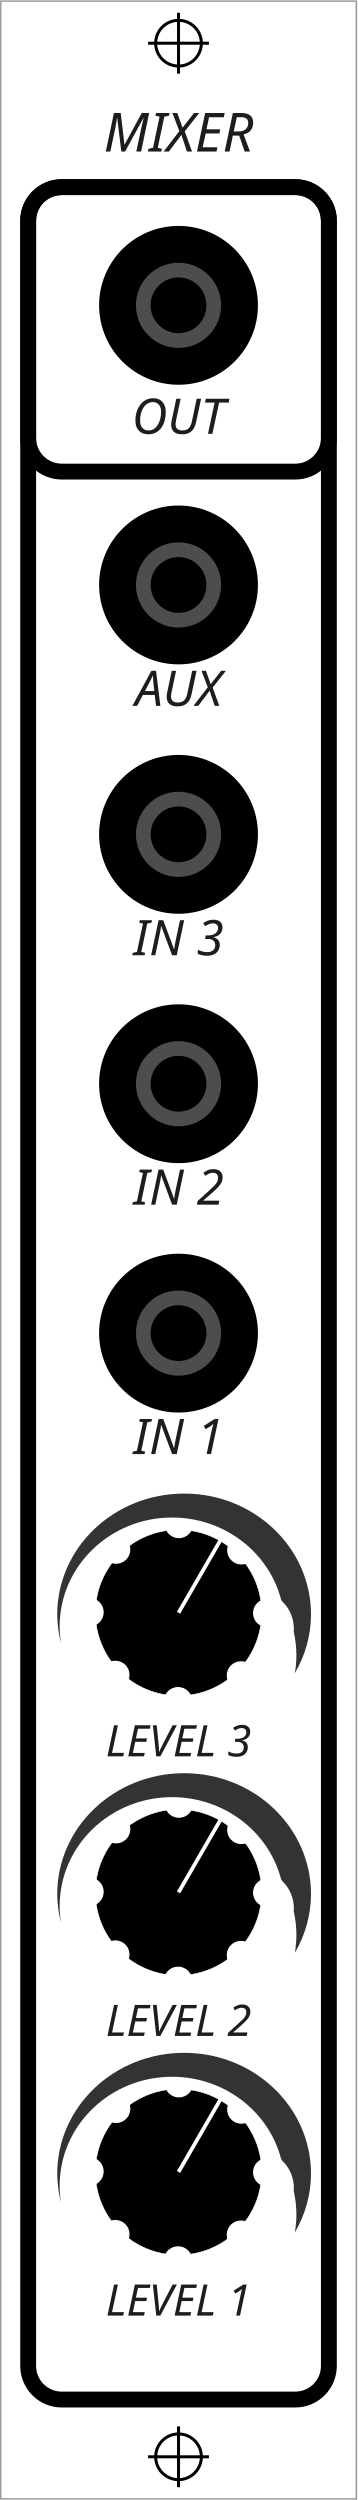
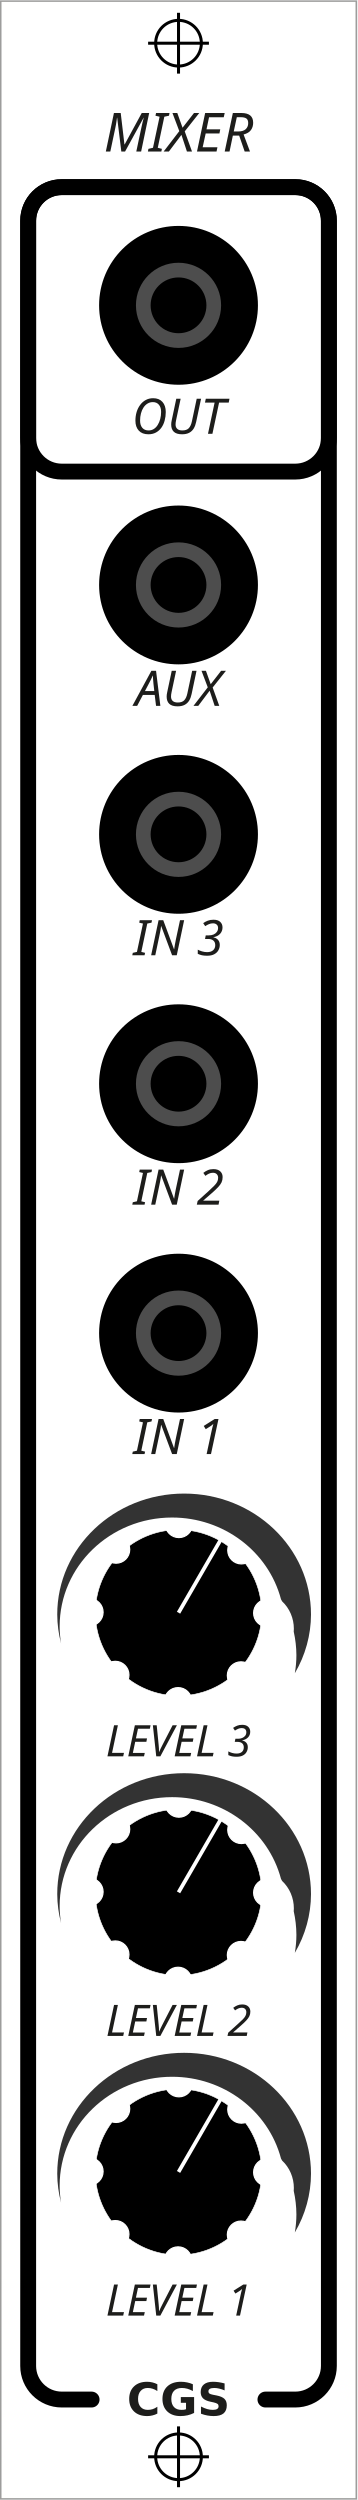
<svg xmlns="http://www.w3.org/2000/svg" xmlns:xlink="http://www.w3.org/1999/xlink" viewBox="0 0 94.488 661.417" height="6.89in" width="0.984in" xml:space="preserve" id="svg-serge" version="1.1">
  <defs id="defs-serge">
    <clipPath id="XMLID_3_-2-2-8-3-0-1-2">
      <use id="use7823-3-2-4-9-0-0" xlink:href="#XMLID_1_" x="0" y="0" width="100%" height="100%" />
    </clipPath>
    <circle id="XMLID_1_" cx="20.975" cy="20.926" r="18.024" />
  </defs>
  <g id="layer-Background">
    <rect id="background-white" x="0" y="0" width="94.488" height="661.417" style="fill:#ffffff;fill-opacity:1;stroke:none" />
    <rect x="0.2" y="0.2" width="94.088" height="661.017" style="fill:none;stroke:#9d9d9c;stroke-width:0.4" />
  </g>
  <g id="layer-Linework" transform="translate(-48.7559 -5.2913)">
-     <path d="M 56.21,63.611 A 8.89,8.89 0 0 1 65.1,54.721 L 126.9,54.721 A 8.89,8.89 0 0 1 135.79,63.611 L 135.79,631.332 A 8.89,8.89 0 0 1 126.9,640.221 L 65.1,640.221 A 8.89,8.89 0 0 1 56.21,631.332 Z" style="display:inline;fill:none;stroke:#000000;stroke-width:4.2;stroke-linecap:round;stroke-linejoin:round" />
+     <path d="M 119.000,640.221 L 126.900,640.221 A 8.89,8.89 0 0 0 135.790,631.332 L 135.790,63.611 A 8.89,8.89 0 0 0 126.900,54.721 L 65.100,54.721 A 8.89,8.89 0 0 0 56.210,63.611 L 56.210,631.332 A 8.89,8.89 0 0 0 65.100,640.221 L 73.000,640.221" style="display:inline;fill:none;stroke:#000000;stroke-width:4.2;stroke-linecap:round;stroke-linejoin:round" />
+     <text x="96.000" y="644.421" style="font-family:'Futura','Century Gothic','DejaVu Sans',sans-serif;font-weight:bold;font-size:12px;text-anchor:middle;fill:#1d1d1b">CGS</text>
    <text x="96.0" y="45.291" style="font-variant:normal;font-weight:normal;font-stretch:normal;font-size:14.26px;font-family:Futura;-inkscape-font-specification:'Futura Bold';font-variant-ligatures:normal;font-variant-caps:normal;font-variant-numeric:normal;font-variant-east-asian:normal;text-align:center;writing-mode:lr-tb;text-anchor:middle;display:inline;fill:#1d1d1b;fill-opacity:1;fill-rule:nonzero;stroke:none;stroke-width:1.332;font-style:oblique">MIXER</text>
    <path d="M 56.21,63.611 A 8.89,8.89 0 0 1 65.1,54.721 L 126.9,54.721 A 8.89,8.89 0 0 1 135.79,63.611 L 135.79,121.11 A 8.89,8.89 0 0 1 126.9,130 L 65.1,130 A 8.89,8.89 0 0 1 56.21,121.11 Z" style="display:inline;fill:none;stroke:#000000;stroke-width:4.2;stroke-linecap:round;stroke-linejoin:round" />
    <text x="96.0" y="120" style="font-variant:normal;font-weight:normal;font-stretch:normal;font-size:13.0px;font-family:Futura;-inkscape-font-specification:'Futura Bold';font-variant-ligatures:normal;font-variant-caps:normal;font-variant-numeric:normal;font-variant-east-asian:normal;text-align:center;writing-mode:lr-tb;text-anchor:middle;display:inline;fill:#1d1d1b;fill-opacity:1;fill-rule:nonzero;stroke:none;stroke-width:1.332;font-style:oblique">OUT</text>
    <text x="96.0" y="192" style="font-variant:normal;font-weight:normal;font-stretch:normal;font-size:13.0px;font-family:Futura;-inkscape-font-specification:'Futura Bold';font-variant-ligatures:normal;font-variant-caps:normal;font-variant-numeric:normal;font-variant-east-asian:normal;text-align:center;writing-mode:lr-tb;text-anchor:middle;display:inline;fill:#1d1d1b;fill-opacity:1;fill-rule:nonzero;stroke:none;stroke-width:1.332;font-style:oblique">AUX</text>
    <text x="96.0" y="258" style="font-variant:normal;font-weight:normal;font-stretch:normal;font-size:13.0px;font-family:Futura;-inkscape-font-specification:'Futura Bold';font-variant-ligatures:normal;font-variant-caps:normal;font-variant-numeric:normal;font-variant-east-asian:normal;text-align:center;writing-mode:lr-tb;text-anchor:middle;display:inline;fill:#1d1d1b;fill-opacity:1;fill-rule:nonzero;stroke:none;stroke-width:1.332;font-style:oblique">IN 3</text>
    <text x="96.0" y="324" style="font-variant:normal;font-weight:normal;font-stretch:normal;font-size:13.0px;font-family:Futura;-inkscape-font-specification:'Futura Bold';font-variant-ligatures:normal;font-variant-caps:normal;font-variant-numeric:normal;font-variant-east-asian:normal;text-align:center;writing-mode:lr-tb;text-anchor:middle;display:inline;fill:#1d1d1b;fill-opacity:1;fill-rule:nonzero;stroke:none;stroke-width:1.332;font-style:oblique">IN 2</text>
    <text x="96.0" y="390" style="font-variant:normal;font-weight:normal;font-stretch:normal;font-size:13.0px;font-family:Futura;-inkscape-font-specification:'Futura Bold';font-variant-ligatures:normal;font-variant-caps:normal;font-variant-numeric:normal;font-variant-east-asian:normal;text-align:center;writing-mode:lr-tb;text-anchor:middle;display:inline;fill:#1d1d1b;fill-opacity:1;fill-rule:nonzero;stroke:none;stroke-width:1.332;font-style:oblique">IN 1</text>
    <g transform="matrix(1.333333,0.0,0.0,-1.333333,0.0,588)">
      <path d="m 97.483,484.46 c -18.547,0 -33.579,14.323 -33.579,31.995 0.013,2.6 0.355,5.183 1.021,7.699 -0.251,-1.495 -0.38,-3.011 -0.385,-4.527 0,-15.921 13.328,-28.828 29.771,-28.828 13.577,0.011 25.432,8.912 28.812,21.641 0.099,0.176 0.199,0.353 0.292,0.536 1.979,1.855 3.109,4.495 3.109,7.265 0,0.251 -0.016,0.5 -0.036,0.751 0.457,2.041 0.697,4.135 0.708,6.233 0,1.605 -0.147,3.209 -0.417,4.787 2.792,-4.755 4.267,-10.109 4.281,-15.557 0,-17.667 -15.036,-31.995 -33.577,-31.995 z" style="display:inline;fill:#333333;fill-opacity:1;fill-rule:evenodd;stroke:none;stroke-width:1.333" id="path46344-1-8-8-2-3-0-s12" transform="matrix(0.75,0,0,-0.75,0,504)" />
    </g>
    <text x="96.0" y="470" style="font-variant:normal;font-weight:normal;font-stretch:normal;font-size:11.52px;font-family:Futura;-inkscape-font-specification:'Futura Bold';font-variant-ligatures:normal;font-variant-caps:normal;font-variant-numeric:normal;font-variant-east-asian:normal;text-align:center;writing-mode:lr-tb;text-anchor:middle;display:inline;fill:#1d1d1b;fill-opacity:1;fill-rule:nonzero;stroke:none;stroke-width:1.332;font-style:oblique">LEVEL 3</text>
    <g transform="matrix(1.333333,0.0,0.0,-1.333333,0.0,662)">
      <path d="m 97.483,484.46 c -18.547,0 -33.579,14.323 -33.579,31.995 0.013,2.6 0.355,5.183 1.021,7.699 -0.251,-1.495 -0.38,-3.011 -0.385,-4.527 0,-15.921 13.328,-28.828 29.771,-28.828 13.577,0.011 25.432,8.912 28.812,21.641 0.099,0.176 0.199,0.353 0.292,0.536 1.979,1.855 3.109,4.495 3.109,7.265 0,0.251 -0.016,0.5 -0.036,0.751 0.457,2.041 0.697,4.135 0.708,6.233 0,1.605 -0.147,3.209 -0.417,4.787 2.792,-4.755 4.267,-10.109 4.281,-15.557 0,-17.667 -15.036,-31.995 -33.577,-31.995 z" style="display:inline;fill:#333333;fill-opacity:1;fill-rule:evenodd;stroke:none;stroke-width:1.333" id="path46344-1-8-8-2-3-0-s15" transform="matrix(0.75,0,0,-0.75,0,504)" />
    </g>
    <text x="96.0" y="544" style="font-variant:normal;font-weight:normal;font-stretch:normal;font-size:11.52px;font-family:Futura;-inkscape-font-specification:'Futura Bold';font-variant-ligatures:normal;font-variant-caps:normal;font-variant-numeric:normal;font-variant-east-asian:normal;text-align:center;writing-mode:lr-tb;text-anchor:middle;display:inline;fill:#1d1d1b;fill-opacity:1;fill-rule:nonzero;stroke:none;stroke-width:1.332;font-style:oblique">LEVEL 2</text>
    <g transform="matrix(1.333333,0.0,0.0,-1.333333,0.0,736)">
      <path d="m 97.483,484.46 c -18.547,0 -33.579,14.323 -33.579,31.995 0.013,2.6 0.355,5.183 1.021,7.699 -0.251,-1.495 -0.38,-3.011 -0.385,-4.527 0,-15.921 13.328,-28.828 29.771,-28.828 13.577,0.011 25.432,8.912 28.812,21.641 0.099,0.176 0.199,0.353 0.292,0.536 1.979,1.855 3.109,4.495 3.109,7.265 0,0.251 -0.016,0.5 -0.036,0.751 0.457,2.041 0.697,4.135 0.708,6.233 0,1.605 -0.147,3.209 -0.417,4.787 2.792,-4.755 4.267,-10.109 4.281,-15.557 0,-17.667 -15.036,-31.995 -33.577,-31.995 z" style="display:inline;fill:#333333;fill-opacity:1;fill-rule:evenodd;stroke:none;stroke-width:1.333" id="path46344-1-8-8-2-3-0-s18" transform="matrix(0.75,0,0,-0.75,0,504)" />
    </g>
    <text x="96.0" y="618" style="font-variant:normal;font-weight:normal;font-stretch:normal;font-size:11.52px;font-family:Futura;-inkscape-font-specification:'Futura Bold';font-variant-ligatures:normal;font-variant-caps:normal;font-variant-numeric:normal;font-variant-east-asian:normal;text-align:center;writing-mode:lr-tb;text-anchor:middle;display:inline;fill:#1d1d1b;fill-opacity:1;fill-rule:nonzero;stroke:none;stroke-width:1.332;font-style:oblique">LEVEL 1</text>
  </g>
  <g id="layer-XXX" transform="translate(-48.7559 -5.2913)">
    <g transform="matrix(1,0,0,1,-95.95958,-70.1832)">
      <g style="display:inline" id="g46362-5-5-s1" transform="matrix(1.333333,0,0,-1.333333,-192.0404,468.1833)">
        <g transform="matrix(1,0,0,0.997611,0,504)" id="g46352-9-9-s1">
          <path id="path46350-9-1-s1" style="fill:none;stroke:#1d1d1b;stroke-width:1.802;stroke-linecap:butt;stroke-linejoin:miter;stroke-miterlimit:8.825;stroke-dasharray:none;stroke-opacity:1" d="m 282.828,-265.474 10.344,-10.345" />
        </g>
        <g id="g46360-2-3-s1">
          <g id="g46358-5-2-s1">
            <g transform="matrix(1,0,0,0.997611,0,504)" id="g46356-6-0-s1">
              <path id="path46354-1-9-s1" style="fill:none;stroke:#1d1d1b;stroke-width:1.802;stroke-linecap:butt;stroke-linejoin:miter;stroke-miterlimit:8.825;stroke-dasharray:none;stroke-opacity:1" d="m 293.172,-265.474 -10.344,-10.345" />
            </g>
          </g>
        </g>
      </g>
    </g>
    <g transform="matrix(1,0,0,1,-95.95958,3.816802)">
      <g style="display:inline" id="g46362-5-5-s3" transform="matrix(1.333333,0,0,-1.333333,-192.0404,468.1833)">
        <g transform="matrix(1,0,0,0.997611,0,504)" id="g46352-9-9-s3">
          <path id="path46350-9-1-s3" style="fill:none;stroke:#1d1d1b;stroke-width:1.802;stroke-linecap:butt;stroke-linejoin:miter;stroke-miterlimit:8.825;stroke-dasharray:none;stroke-opacity:1" d="m 282.828,-265.474 10.344,-10.345" />
        </g>
        <g id="g46360-2-3-s3">
          <g id="g46358-5-2-s3">
            <g transform="matrix(1,0,0,0.997611,0,504)" id="g46356-6-0-s3">
              <path id="path46354-1-9-s3" style="fill:none;stroke:#1d1d1b;stroke-width:1.802;stroke-linecap:butt;stroke-linejoin:miter;stroke-miterlimit:8.825;stroke-dasharray:none;stroke-opacity:1" d="m 293.172,-265.474 -10.344,-10.345" />
            </g>
          </g>
        </g>
      </g>
    </g>
    <g transform="matrix(1,0,0,1,-95.95958,69.8168)">
      <g style="display:inline" id="g46362-5-5-s5" transform="matrix(1.333333,0,0,-1.333333,-192.0404,468.1833)">
        <g transform="matrix(1,0,0,0.997611,0,504)" id="g46352-9-9-s5">
          <path id="path46350-9-1-s5" style="fill:none;stroke:#1d1d1b;stroke-width:1.802;stroke-linecap:butt;stroke-linejoin:miter;stroke-miterlimit:8.825;stroke-dasharray:none;stroke-opacity:1" d="m 282.828,-265.474 10.344,-10.345" />
        </g>
        <g id="g46360-2-3-s5">
          <g id="g46358-5-2-s5">
            <g transform="matrix(1,0,0,0.997611,0,504)" id="g46356-6-0-s5">
              <path id="path46354-1-9-s5" style="fill:none;stroke:#1d1d1b;stroke-width:1.802;stroke-linecap:butt;stroke-linejoin:miter;stroke-miterlimit:8.825;stroke-dasharray:none;stroke-opacity:1" d="m 293.172,-265.474 -10.344,-10.345" />
            </g>
          </g>
        </g>
      </g>
    </g>
    <g transform="matrix(1,0,0,1,-95.95958,135.8168)">
      <g style="display:inline" id="g46362-5-5-s7" transform="matrix(1.333333,0,0,-1.333333,-192.0404,468.1833)">
        <g transform="matrix(1,0,0,0.997611,0,504)" id="g46352-9-9-s7">
          <path id="path46350-9-1-s7" style="fill:none;stroke:#1d1d1b;stroke-width:1.802;stroke-linecap:butt;stroke-linejoin:miter;stroke-miterlimit:8.825;stroke-dasharray:none;stroke-opacity:1" d="m 282.828,-265.474 10.344,-10.345" />
        </g>
        <g id="g46360-2-3-s7">
          <g id="g46358-5-2-s7">
            <g transform="matrix(1,0,0,0.997611,0,504)" id="g46356-6-0-s7">
              <path id="path46354-1-9-s7" style="fill:none;stroke:#1d1d1b;stroke-width:1.802;stroke-linecap:butt;stroke-linejoin:miter;stroke-miterlimit:8.825;stroke-dasharray:none;stroke-opacity:1" d="m 293.172,-265.474 -10.344,-10.345" />
            </g>
          </g>
        </g>
      </g>
    </g>
    <g transform="matrix(1,0,0,1,-95.95958,201.8168)">
      <g style="display:inline" id="g46362-5-5-s9" transform="matrix(1.333333,0,0,-1.333333,-192.0404,468.1833)">
        <g transform="matrix(1,0,0,0.997611,0,504)" id="g46352-9-9-s9">
          <path id="path46350-9-1-s9" style="fill:none;stroke:#1d1d1b;stroke-width:1.802;stroke-linecap:butt;stroke-linejoin:miter;stroke-miterlimit:8.825;stroke-dasharray:none;stroke-opacity:1" d="m 282.828,-265.474 10.344,-10.345" />
        </g>
        <g id="g46360-2-3-s9">
          <g id="g46358-5-2-s9">
            <g transform="matrix(1,0,0,0.997611,0,504)" id="g46356-6-0-s9">
              <path id="path46354-1-9-s9" style="fill:none;stroke:#1d1d1b;stroke-width:1.802;stroke-linecap:butt;stroke-linejoin:miter;stroke-miterlimit:8.825;stroke-dasharray:none;stroke-opacity:1" d="m 293.172,-265.474 -10.344,-10.345" />
            </g>
          </g>
        </g>
      </g>
    </g>
    <g transform="matrix(1,0,0,1,-95.95958,275.8168)">
      <g style="display:inline" id="g46362-5-5-s11" transform="matrix(1.333333,0,0,-1.333333,-192.0404,468.1833)">
        <g transform="matrix(1,0,0,0.997611,0,504)" id="g46352-9-9-s11">
          <path id="path46350-9-1-s11" style="fill:none;stroke:#1d1d1b;stroke-width:1.802;stroke-linecap:butt;stroke-linejoin:miter;stroke-miterlimit:8.825;stroke-dasharray:none;stroke-opacity:1" d="m 282.828,-265.474 10.344,-10.345" />
        </g>
        <g id="g46360-2-3-s11">
          <g id="g46358-5-2-s11">
            <g transform="matrix(1,0,0,0.997611,0,504)" id="g46356-6-0-s11">
              <path id="path46354-1-9-s11" style="fill:none;stroke:#1d1d1b;stroke-width:1.802;stroke-linecap:butt;stroke-linejoin:miter;stroke-miterlimit:8.825;stroke-dasharray:none;stroke-opacity:1" d="m 293.172,-265.474 -10.344,-10.345" />
            </g>
          </g>
        </g>
      </g>
    </g>
    <g transform="matrix(1,0,0,1,-95.95958,349.8168)">
      <g style="display:inline" id="g46362-5-5-s14" transform="matrix(1.333333,0,0,-1.333333,-192.0404,468.1833)">
        <g transform="matrix(1,0,0,0.997611,0,504)" id="g46352-9-9-s14">
          <path id="path46350-9-1-s14" style="fill:none;stroke:#1d1d1b;stroke-width:1.802;stroke-linecap:butt;stroke-linejoin:miter;stroke-miterlimit:8.825;stroke-dasharray:none;stroke-opacity:1" d="m 282.828,-265.474 10.344,-10.345" />
        </g>
        <g id="g46360-2-3-s14">
          <g id="g46358-5-2-s14">
            <g transform="matrix(1,0,0,0.997611,0,504)" id="g46356-6-0-s14">
              <path id="path46354-1-9-s14" style="fill:none;stroke:#1d1d1b;stroke-width:1.802;stroke-linecap:butt;stroke-linejoin:miter;stroke-miterlimit:8.825;stroke-dasharray:none;stroke-opacity:1" d="m 293.172,-265.474 -10.344,-10.345" />
            </g>
          </g>
        </g>
      </g>
    </g>
    <g transform="matrix(1,0,0,1,-95.95958,423.8168)">
      <g style="display:inline" id="g46362-5-5-s17" transform="matrix(1.333333,0,0,-1.333333,-192.0404,468.1833)">
        <g transform="matrix(1,0,0,0.997611,0,504)" id="g46352-9-9-s17">
          <path id="path46350-9-1-s17" style="fill:none;stroke:#1d1d1b;stroke-width:1.802;stroke-linecap:butt;stroke-linejoin:miter;stroke-miterlimit:8.825;stroke-dasharray:none;stroke-opacity:1" d="m 282.828,-265.474 10.344,-10.345" />
        </g>
        <g id="g46360-2-3-s17">
          <g id="g46358-5-2-s17">
            <g transform="matrix(1,0,0,0.997611,0,504)" id="g46356-6-0-s17">
              <path id="path46354-1-9-s17" style="fill:none;stroke:#1d1d1b;stroke-width:1.802;stroke-linecap:butt;stroke-linejoin:miter;stroke-miterlimit:8.825;stroke-dasharray:none;stroke-opacity:1" d="m 293.172,-265.474 -10.344,-10.345" />
            </g>
          </g>
        </g>
      </g>
    </g>
    <g>
      <circle cx="96.000" cy="16.630" r="6.047" style="fill:none;stroke:#000000;stroke-width:0.8" />
      <path d="M 87.953,16.630 L 104.047,16.630 M 96.000,8.583 L 96.000,24.677" style="fill:none;stroke:#000000;stroke-width:0.8" />
    </g>
    <g>
      <circle cx="96.000" cy="655.370" r="6.047" style="fill:none;stroke:#000000;stroke-width:0.8" />
      <path d="M 87.953,655.370 L 104.047,655.370 M 96.000,647.323 L 96.000,663.417" style="fill:none;stroke:#000000;stroke-width:0.8" />
    </g>
  </g>
  <g id="layer-Jacks-Knobs" transform="translate(-48.7559 -5.2913)">
    <g transform="matrix(1,0,0,1,-143.9831,-33.92704)">
      <g style="display:inline;stroke-width:0.772" transform="matrix(1.295292,0,0,1.295294,6.830493,-113.2258)" id="g46548-2-1-0-s2">
        <g style="stroke-width:0.772" id="g46542-4-3-17-s2">
          <path id="path46540-9-1-1-s2" style="stroke:#000000;stroke-width:0.772" d="M 195.84,180 A 15.84,15.84 0 0 1 180,195.84 15.84,15.84 0 0 1 164.16,180 15.84,15.84 0 0 1 180,164.16 15.84,15.84 0 0 1 195.84,180" />
        </g>
        <g style="stroke-width:0.772" id="g46546-3-1-90-s2">
          <path id="path46544-1-8-4-s2" style="stroke:#4d4d4d;stroke-width:3" d="m 187.2,180 a 7.2,7.2 0 0 1 -7.2,7.2 7.2,7.2 0 0 1 -7.2,-7.2 7.2,7.2 0 0 1 7.2,-7.2 7.2,7.2 0 0 1 7.2,7.2" />
        </g>
      </g>
    </g>
    <g transform="matrix(1,0,0,1,-143.9831,40.07296)">
      <g style="display:inline;stroke-width:0.772" transform="matrix(1.295292,0,0,1.295294,6.830493,-113.2258)" id="g46548-2-1-0-s4">
        <g style="stroke-width:0.772" id="g46542-4-3-17-s4">
          <path id="path46540-9-1-1-s4" style="stroke:#000000;stroke-width:0.772" d="M 195.84,180 A 15.84,15.84 0 0 1 180,195.84 15.84,15.84 0 0 1 164.16,180 15.84,15.84 0 0 1 180,164.16 15.84,15.84 0 0 1 195.84,180" />
        </g>
        <g style="stroke-width:0.772" id="g46546-3-1-90-s4">
          <path id="path46544-1-8-4-s4" style="stroke:#4d4d4d;stroke-width:3" d="m 187.2,180 a 7.2,7.2 0 0 1 -7.2,7.2 7.2,7.2 0 0 1 -7.2,-7.2 7.2,7.2 0 0 1 7.2,-7.2 7.2,7.2 0 0 1 7.2,7.2" />
        </g>
      </g>
    </g>
    <g transform="matrix(1,0,0,1,-143.9831,106.073)">
      <g style="display:inline;stroke-width:0.772" transform="matrix(1.295292,0,0,1.295294,6.830493,-113.2258)" id="g46548-2-1-0-s6">
        <g style="stroke-width:0.772" id="g46542-4-3-17-s6">
          <path id="path46540-9-1-1-s6" style="stroke:#000000;stroke-width:0.772" d="M 195.84,180 A 15.84,15.84 0 0 1 180,195.84 15.84,15.84 0 0 1 164.16,180 15.84,15.84 0 0 1 180,164.16 15.84,15.84 0 0 1 195.84,180" />
        </g>
        <g style="stroke-width:0.772" id="g46546-3-1-90-s6">
          <path id="path46544-1-8-4-s6" style="stroke:#4d4d4d;stroke-width:3" d="m 187.2,180 a 7.2,7.2 0 0 1 -7.2,7.2 7.2,7.2 0 0 1 -7.2,-7.2 7.2,7.2 0 0 1 7.2,-7.2 7.2,7.2 0 0 1 7.2,7.2" />
        </g>
      </g>
    </g>
    <g transform="matrix(1,0,0,1,-143.9831,172.073)">
      <g style="display:inline;stroke-width:0.772" transform="matrix(1.295292,0,0,1.295294,6.830493,-113.2258)" id="g46548-2-1-0-s8">
        <g style="stroke-width:0.772" id="g46542-4-3-17-s8">
          <path id="path46540-9-1-1-s8" style="stroke:#000000;stroke-width:0.772" d="M 195.84,180 A 15.84,15.84 0 0 1 180,195.84 15.84,15.84 0 0 1 164.16,180 15.84,15.84 0 0 1 180,164.16 15.84,15.84 0 0 1 195.84,180" />
        </g>
        <g style="stroke-width:0.772" id="g46546-3-1-90-s8">
          <path id="path46544-1-8-4-s8" style="stroke:#4d4d4d;stroke-width:3" d="m 187.2,180 a 7.2,7.2 0 0 1 -7.2,7.2 7.2,7.2 0 0 1 -7.2,-7.2 7.2,7.2 0 0 1 7.2,-7.2 7.2,7.2 0 0 1 7.2,7.2" />
        </g>
      </g>
    </g>
    <g transform="matrix(1,0,0,1,-143.9831,238.073)">
      <g style="display:inline;stroke-width:0.772" transform="matrix(1.295292,0,0,1.295294,6.830493,-113.2258)" id="g46548-2-1-0-s10">
        <g style="stroke-width:0.772" id="g46542-4-3-17-s10">
          <path id="path46540-9-1-1-s10" style="stroke:#000000;stroke-width:0.772" d="M 195.84,180 A 15.84,15.84 0 0 1 180,195.84 15.84,15.84 0 0 1 164.16,180 15.84,15.84 0 0 1 180,164.16 15.84,15.84 0 0 1 195.84,180" />
        </g>
        <g style="stroke-width:0.772" id="g46546-3-1-90-s10">
          <path id="path46544-1-8-4-s10" style="stroke:#4d4d4d;stroke-width:3" d="m 187.2,180 a 7.2,7.2 0 0 1 -7.2,7.2 7.2,7.2 0 0 1 -7.2,-7.2 7.2,7.2 0 0 1 7.2,-7.2 7.2,7.2 0 0 1 7.2,7.2" />
        </g>
      </g>
    </g>
    <g transform="matrix(1,0,0,1,0.0,-84)">
      <switch id="switch46612-7-6-2-2-6-30-s13" transform="matrix(1.304124,0,0,1.30244,68.63817,488.7178)" style="display:inline;stroke-width:0.767">
        <g id="g46610-1-8-0-1-0-8-s13" style="stroke-width:0.767">
          <g id="g46608-6-9-1-2-2-5-s13" style="stroke-width:0.767">
            <circle id="circle46574-9-7-1-3-6-0-s13" r="18.001" cy="20.947" cx="20.981" stroke-width="0.25" stroke="#000000" fill="#ffffff" />
            <circle id="circle46576-1-6-2-7-9-7-s13" r="16.878" cy="20.947" cx="20.981" stroke-width="0.125" stroke="#ffffff" />
            <g id="g46604-3-2-4-7-0-5-s13" style="stroke-width:0.767">
              <defs id="defs46580-4-2-5-6-2-79-s13">
                <circle r="18.024" cy="20.926" cx="20.975" id="circle26-s13" />
              </defs>
              <clipPath id="clipPath46584-5-2-2-1-2-3-s13">
                <use id="use46582-1-1-3-9-1-7-s13" xlink:href="#XMLID_1_" x="0" y="0" width="100%" height="100%" />
              </clipPath>
              <circle id="circle46586-8-7-2-9-7-9-s13" r="2.772" cy="21.008" cx="38.997" stroke-width="0.25" stroke="#ffffff" fill="#ffffff" clip-path="url(#XMLID_3_-2-2-8-3-0-1-2)" />
              <path id="path46588-5-4-3-7-9-97-s13" d="m 2.887,23.613 c 1.531,0.006 2.777,-1.229 2.785,-2.759 0.008,-1.532 -1.227,-2.78 -2.76,-2.788 -1.531,-0.005 -2.777,1.23 -2.787,2.763 -0.006,1.528 1.229,2.777 2.762,2.784 z" stroke-width="0.25" stroke="#ffffff" fill="#ffffff" clip-path="url(#XMLID_3_-2-2-8-3-0-1-2)" />
              <circle id="circle46590-5-0-1-9-8-9-s13" r="2.772" cy="38.933" cx="20.892" stroke-width="0.25" stroke="#ffffff" fill="#ffffff" clip-path="url(#XMLID_3_-2-2-8-3-0-1-2)" />
              <circle id="circle46592-9-2-1-0-7-9-s13" r="2.772" cy="2.897" cx="21.06" stroke-width="0.25" stroke="#ffffff" fill="#ffffff" clip-path="url(#XMLID_3_-2-2-8-3-0-1-2)" />
              <circle id="circle46594-8-1-9-6-6-8-s13" r="2.772" cy="8.249" cx="33.746" stroke-width="0.25" stroke="#ffffff" fill="#ffffff" clip-path="url(#XMLID_3_-2-2-8-3-0-1-2)" />
              <circle id="circle46596-3-8-8-5-2-8-s13" r="2.772" cy="33.693" cx="33.662" stroke-width="0.25" stroke="#ffffff" fill="#ffffff" clip-path="url(#XMLID_3_-2-2-8-3-0-1-2)" />
              <circle id="circle46598-9-1-0-1-8-5-s13" r="2.772" cy="33.59" cx="8.146" stroke-width="0.25" stroke="#ffffff" fill="#ffffff" clip-path="url(#XMLID_3_-2-2-8-3-0-1-2)" />
              <circle id="circle46600-8-6-9-7-3-5-s13" r="2.773" cy="8.104" cx="8.302" stroke-width="0.25" stroke="#ffffff" fill="#ffffff" clip-path="url(#XMLID_3_-2-2-8-3-0-1-2)" />
              <use id="use46602-7-3-5-9-8-7-s13" stroke="#ffffff" fill="none" xlink:href="#XMLID_1_" x="0" y="0" width="100%" height="100%" style="stroke-width:0.767" />
            </g>
            <line id="line46606-2-6-2-7-4-5-s13" y2="20.94" x2="20.984" y1="27.909" x1="37.586" stroke="#ffffff" fill="none" style="stroke-width:0.767" transform="rotate(277.229 20.984 20.940)" />
          </g>
        </g>
      </switch>
    </g>
    <g transform="matrix(1,0,0,1,0.0,-9.999996)">
      <switch id="switch46612-7-6-2-2-6-30-s16" transform="matrix(1.304124,0,0,1.30244,68.63817,488.7178)" style="display:inline;stroke-width:0.767">
        <g id="g46610-1-8-0-1-0-8-s16" style="stroke-width:0.767">
          <g id="g46608-6-9-1-2-2-5-s16" style="stroke-width:0.767">
            <circle id="circle46574-9-7-1-3-6-0-s16" r="18.001" cy="20.947" cx="20.981" stroke-width="0.25" stroke="#000000" fill="#ffffff" />
            <circle id="circle46576-1-6-2-7-9-7-s16" r="16.878" cy="20.947" cx="20.981" stroke-width="0.125" stroke="#ffffff" />
            <g id="g46604-3-2-4-7-0-5-s16" style="stroke-width:0.767">
              <defs id="defs46580-4-2-5-6-2-79-s16">
                <circle r="18.024" cy="20.926" cx="20.975" id="circle26-s16" />
              </defs>
              <clipPath id="clipPath46584-5-2-2-1-2-3-s16">
                <use id="use46582-1-1-3-9-1-7-s16" xlink:href="#XMLID_1_" x="0" y="0" width="100%" height="100%" />
              </clipPath>
              <circle id="circle46586-8-7-2-9-7-9-s16" r="2.772" cy="21.008" cx="38.997" stroke-width="0.25" stroke="#ffffff" fill="#ffffff" clip-path="url(#XMLID_3_-2-2-8-3-0-1-2)" />
              <path id="path46588-5-4-3-7-9-97-s16" d="m 2.887,23.613 c 1.531,0.006 2.777,-1.229 2.785,-2.759 0.008,-1.532 -1.227,-2.78 -2.76,-2.788 -1.531,-0.005 -2.777,1.23 -2.787,2.763 -0.006,1.528 1.229,2.777 2.762,2.784 z" stroke-width="0.25" stroke="#ffffff" fill="#ffffff" clip-path="url(#XMLID_3_-2-2-8-3-0-1-2)" />
              <circle id="circle46590-5-0-1-9-8-9-s16" r="2.772" cy="38.933" cx="20.892" stroke-width="0.25" stroke="#ffffff" fill="#ffffff" clip-path="url(#XMLID_3_-2-2-8-3-0-1-2)" />
              <circle id="circle46592-9-2-1-0-7-9-s16" r="2.772" cy="2.897" cx="21.06" stroke-width="0.25" stroke="#ffffff" fill="#ffffff" clip-path="url(#XMLID_3_-2-2-8-3-0-1-2)" />
              <circle id="circle46594-8-1-9-6-6-8-s16" r="2.772" cy="8.249" cx="33.746" stroke-width="0.25" stroke="#ffffff" fill="#ffffff" clip-path="url(#XMLID_3_-2-2-8-3-0-1-2)" />
              <circle id="circle46596-3-8-8-5-2-8-s16" r="2.772" cy="33.693" cx="33.662" stroke-width="0.25" stroke="#ffffff" fill="#ffffff" clip-path="url(#XMLID_3_-2-2-8-3-0-1-2)" />
              <circle id="circle46598-9-1-0-1-8-5-s16" r="2.772" cy="33.59" cx="8.146" stroke-width="0.25" stroke="#ffffff" fill="#ffffff" clip-path="url(#XMLID_3_-2-2-8-3-0-1-2)" />
              <circle id="circle46600-8-6-9-7-3-5-s16" r="2.773" cy="8.104" cx="8.302" stroke-width="0.25" stroke="#ffffff" fill="#ffffff" clip-path="url(#XMLID_3_-2-2-8-3-0-1-2)" />
              <use id="use46602-7-3-5-9-8-7-s16" stroke="#ffffff" fill="none" xlink:href="#XMLID_1_" x="0" y="0" width="100%" height="100%" style="stroke-width:0.767" />
            </g>
            <line id="line46606-2-6-2-7-4-5-s16" y2="20.94" x2="20.984" y1="27.909" x1="37.586" stroke="#ffffff" fill="none" style="stroke-width:0.767" transform="rotate(277.229 20.984 20.940)" />
          </g>
        </g>
      </switch>
    </g>
    <g transform="matrix(1,0,0,1,0.0,64)">
      <switch id="switch46612-7-6-2-2-6-30-s19" transform="matrix(1.304124,0,0,1.30244,68.63817,488.7178)" style="display:inline;stroke-width:0.767">
        <g id="g46610-1-8-0-1-0-8-s19" style="stroke-width:0.767">
          <g id="g46608-6-9-1-2-2-5-s19" style="stroke-width:0.767">
            <circle id="circle46574-9-7-1-3-6-0-s19" r="18.001" cy="20.947" cx="20.981" stroke-width="0.25" stroke="#000000" fill="#ffffff" />
            <circle id="circle46576-1-6-2-7-9-7-s19" r="16.878" cy="20.947" cx="20.981" stroke-width="0.125" stroke="#ffffff" />
            <g id="g46604-3-2-4-7-0-5-s19" style="stroke-width:0.767">
              <defs id="defs46580-4-2-5-6-2-79-s19">
                <circle r="18.024" cy="20.926" cx="20.975" id="circle26-s19" />
              </defs>
              <clipPath id="clipPath46584-5-2-2-1-2-3-s19">
                <use id="use46582-1-1-3-9-1-7-s19" xlink:href="#XMLID_1_" x="0" y="0" width="100%" height="100%" />
              </clipPath>
              <circle id="circle46586-8-7-2-9-7-9-s19" r="2.772" cy="21.008" cx="38.997" stroke-width="0.25" stroke="#ffffff" fill="#ffffff" clip-path="url(#XMLID_3_-2-2-8-3-0-1-2)" />
              <path id="path46588-5-4-3-7-9-97-s19" d="m 2.887,23.613 c 1.531,0.006 2.777,-1.229 2.785,-2.759 0.008,-1.532 -1.227,-2.78 -2.76,-2.788 -1.531,-0.005 -2.777,1.23 -2.787,2.763 -0.006,1.528 1.229,2.777 2.762,2.784 z" stroke-width="0.25" stroke="#ffffff" fill="#ffffff" clip-path="url(#XMLID_3_-2-2-8-3-0-1-2)" />
              <circle id="circle46590-5-0-1-9-8-9-s19" r="2.772" cy="38.933" cx="20.892" stroke-width="0.25" stroke="#ffffff" fill="#ffffff" clip-path="url(#XMLID_3_-2-2-8-3-0-1-2)" />
              <circle id="circle46592-9-2-1-0-7-9-s19" r="2.772" cy="2.897" cx="21.06" stroke-width="0.25" stroke="#ffffff" fill="#ffffff" clip-path="url(#XMLID_3_-2-2-8-3-0-1-2)" />
              <circle id="circle46594-8-1-9-6-6-8-s19" r="2.772" cy="8.249" cx="33.746" stroke-width="0.25" stroke="#ffffff" fill="#ffffff" clip-path="url(#XMLID_3_-2-2-8-3-0-1-2)" />
              <circle id="circle46596-3-8-8-5-2-8-s19" r="2.772" cy="33.693" cx="33.662" stroke-width="0.25" stroke="#ffffff" fill="#ffffff" clip-path="url(#XMLID_3_-2-2-8-3-0-1-2)" />
              <circle id="circle46598-9-1-0-1-8-5-s19" r="2.772" cy="33.59" cx="8.146" stroke-width="0.25" stroke="#ffffff" fill="#ffffff" clip-path="url(#XMLID_3_-2-2-8-3-0-1-2)" />
              <circle id="circle46600-8-6-9-7-3-5-s19" r="2.773" cy="8.104" cx="8.302" stroke-width="0.25" stroke="#ffffff" fill="#ffffff" clip-path="url(#XMLID_3_-2-2-8-3-0-1-2)" />
              <use id="use46602-7-3-5-9-8-7-s19" stroke="#ffffff" fill="none" xlink:href="#XMLID_1_" x="0" y="0" width="100%" height="100%" style="stroke-width:0.767" />
            </g>
            <line id="line46606-2-6-2-7-4-5-s19" y2="20.94" x2="20.984" y1="27.909" x1="37.586" stroke="#ffffff" fill="none" style="stroke-width:0.767" transform="rotate(277.229 20.984 20.940)" />
          </g>
        </g>
      </switch>
    </g>
  </g>
</svg>
